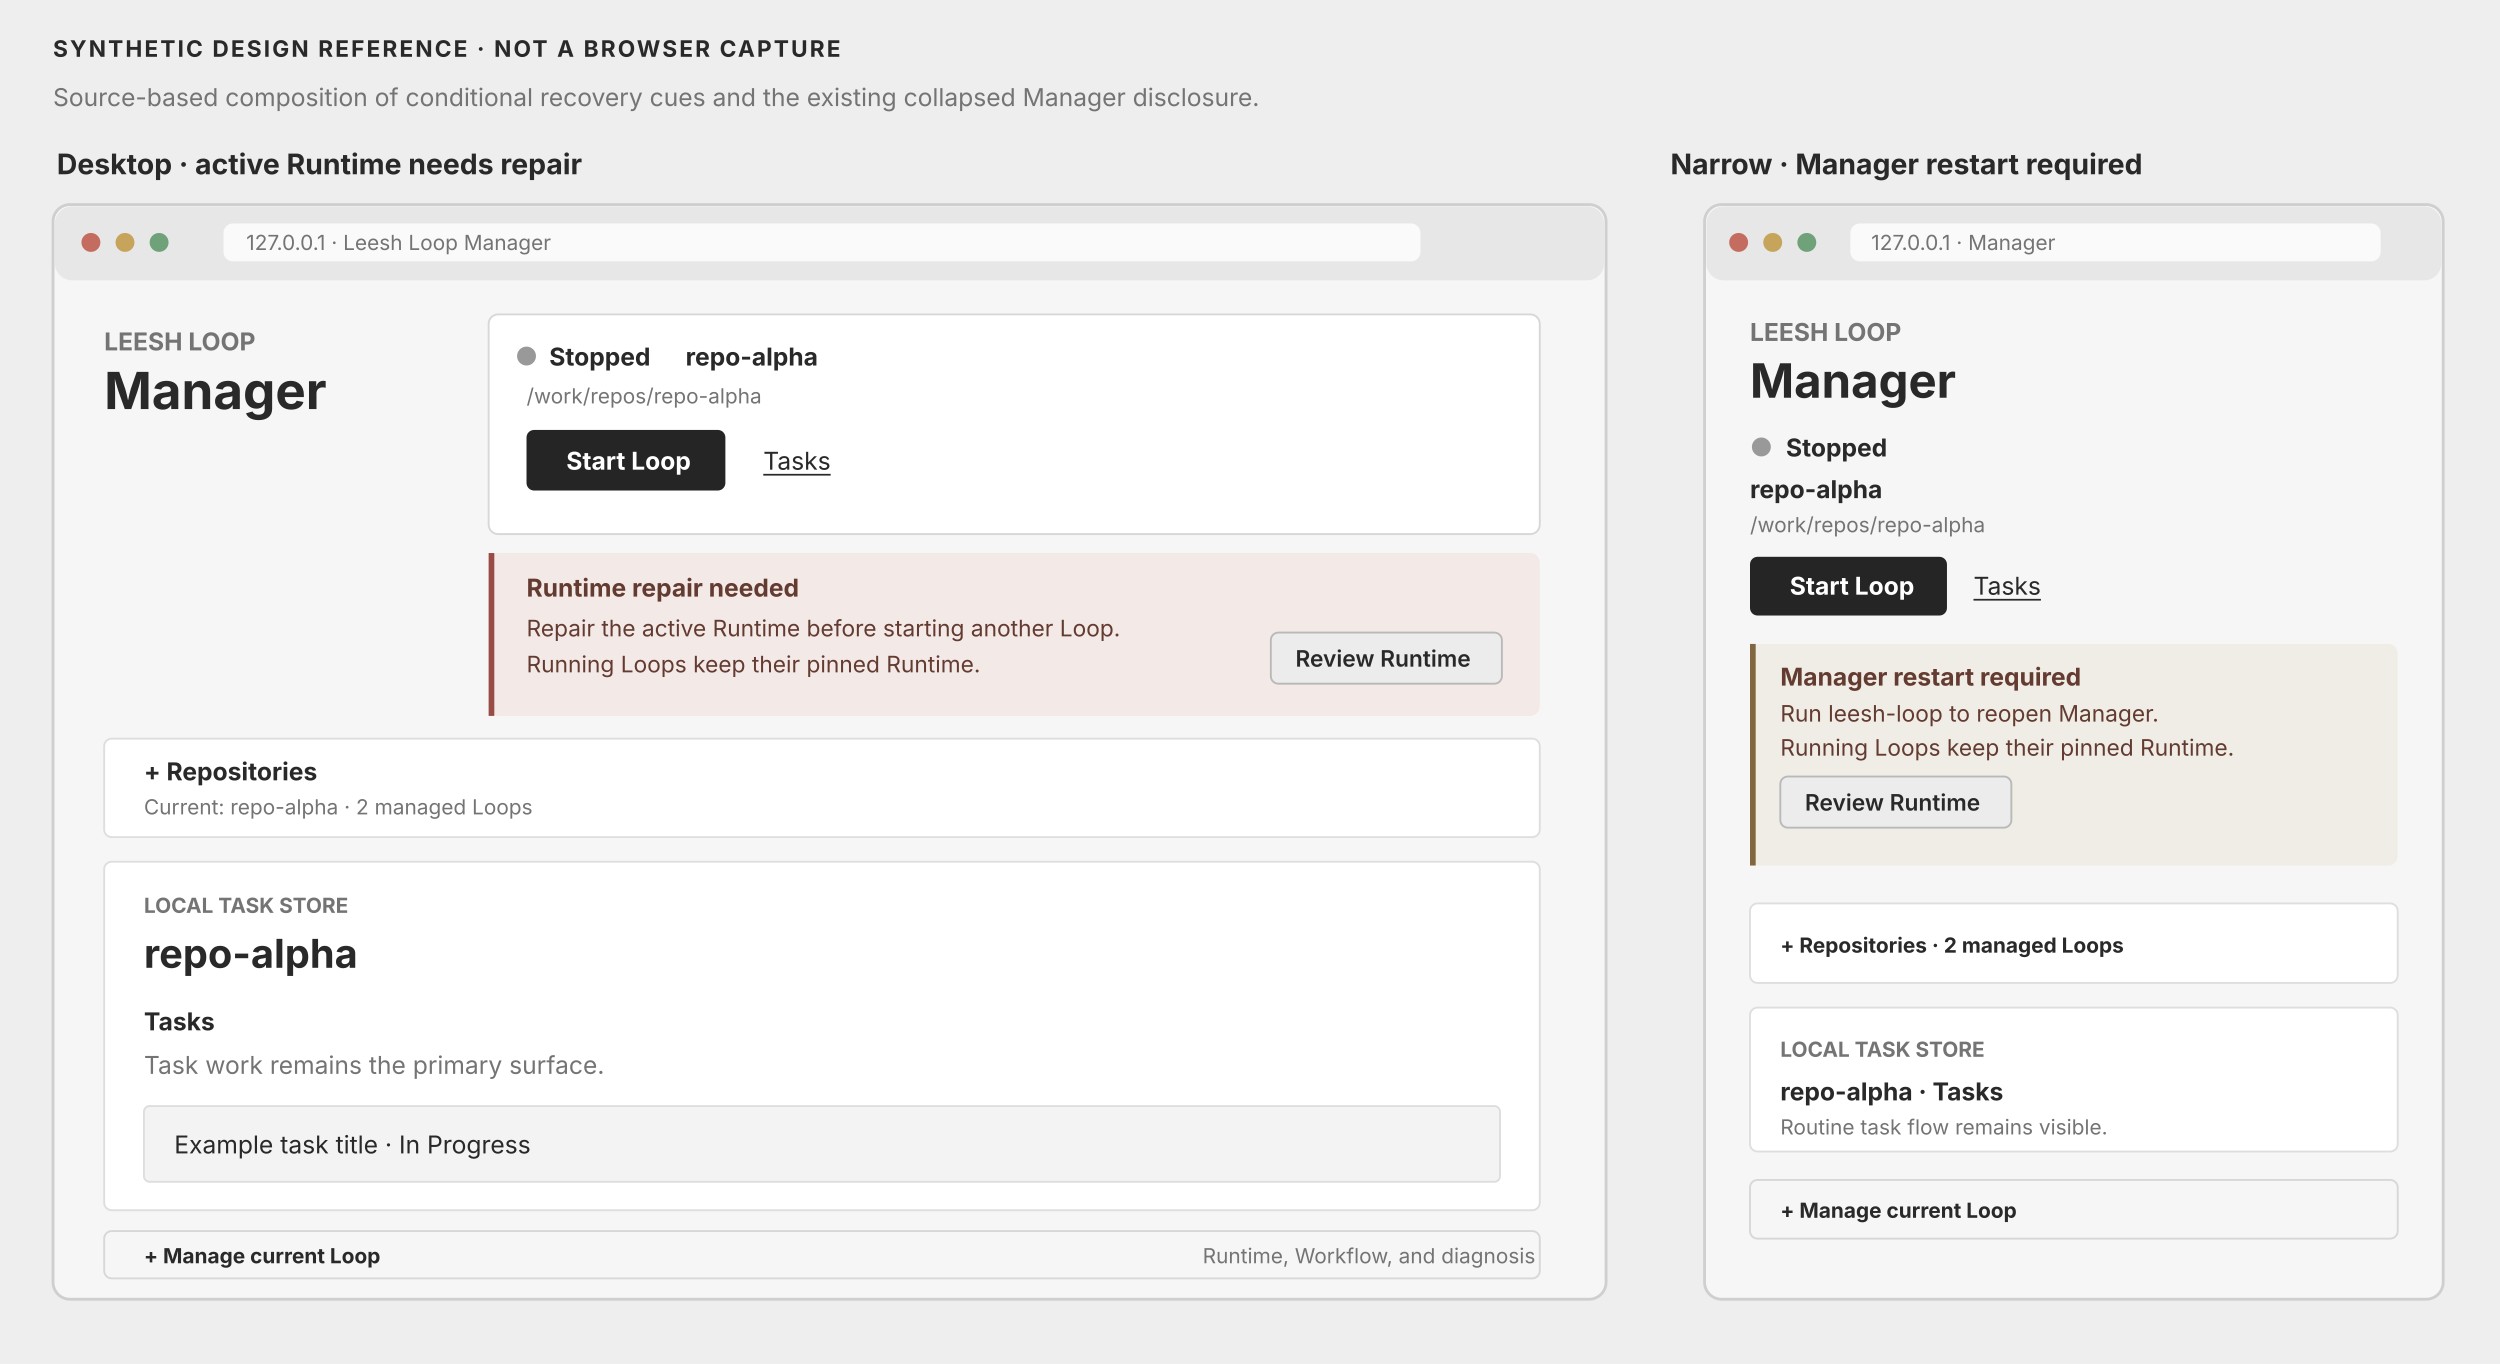
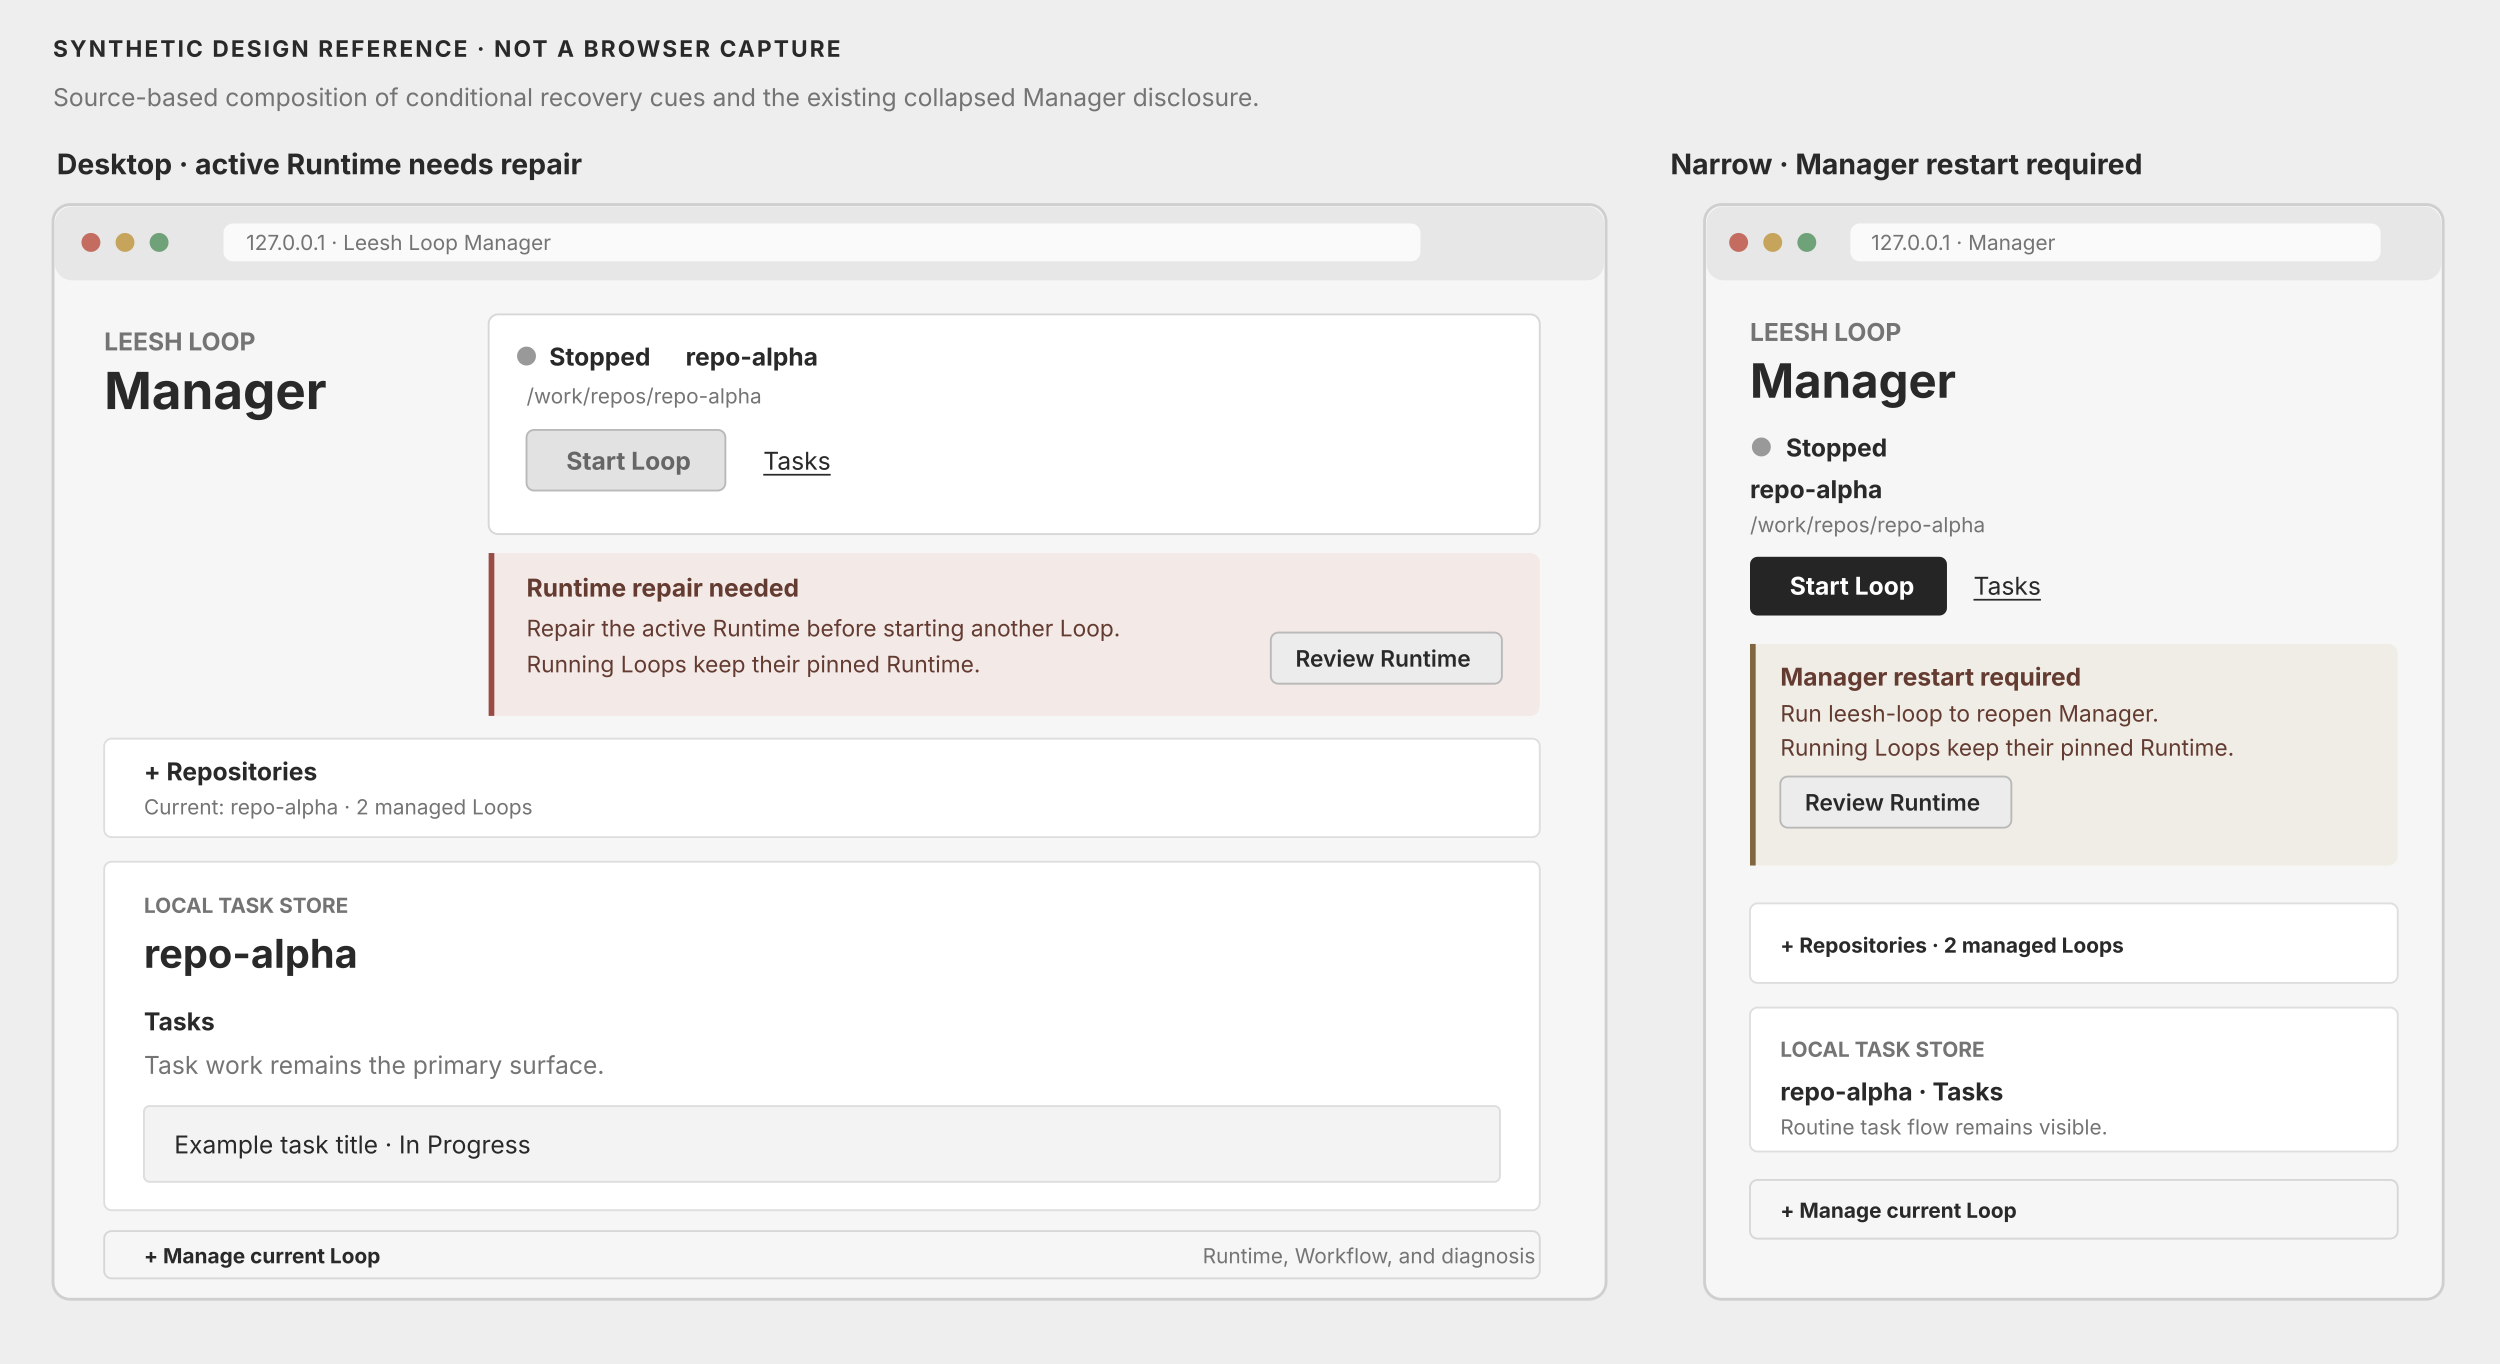
<svg xmlns="http://www.w3.org/2000/svg" viewBox="0 0 1320 720" role="img" aria-labelledby="title desc">
  <defs>
    <style>
      text { font-family: Inter, Arial, sans-serif; fill: #292929; }
      .frame { fill: #f6f6f6; stroke: #cfcfcf; stroke-width: 1.5; }
      .bar { fill: #fff; stroke: #d7d7d7; stroke-width: 1; }
      .muted { fill: #747474; }
      .small { font-size: 13px; }
      .tiny { font-size: 11px; }
      .button { fill: #252525; }
      .buttonText { fill: #fff; font-size: 13px; font-weight: 650; }
+       .buttonDisabled { fill: #e2e2e2; stroke: #b9b9b9; stroke-width: 1; }
+       .buttonDisabledText { fill: #666; font-size: 13px; font-weight: 650; }
      .secondary { fill: #ececec; stroke: #b9b9b9; stroke-width: 1; }
      .secondaryText { font-size: 12px; font-weight: 600; }
      .warning { fill: #f3e9e7; stroke: none; }
      .warningRestart { fill: #f0ede6; }
      .warningRailRepair { fill: #994c45; }
      .warningRailRestart { fill: #80673f; }
      .warningText { fill: #633b31; font-size: 12px; }
      .warningStatus { fill: #633b31; font-size: 13px; font-weight: 700; }
      .section { fill: #fff; stroke: #dedede; stroke-width: 1; }
      .caption { font-size: 15px; font-weight: 700; }
      .statusDot { fill: #999; }
    </style>
  </defs>
  <rect width="1320" height="720" fill="#eeeeee" />
  <text x="28" y="30" font-size="12" font-weight="700" letter-spacing="1.1" fill="#8a493a">SYNTHETIC DESIGN REFERENCE · NOT A BROWSER CAPTURE</text>
  <text x="28" y="56" class="small muted">Source-based composition of conditional recovery cues and the existing collapsed Manager disclosure.</text>
  <text x="30" y="92" class="caption">Desktop · active Runtime needs repair</text>
  <rect x="28" y="108" width="820" height="578" rx="9" class="frame" />
  <rect x="29" y="109" width="818" height="39" rx="9" fill="#e7e7e7" />
  <circle cx="48" cy="128" r="5" fill="#c46c60" />
  <circle cx="66" cy="128" r="5" fill="#c6a45c" />
  <circle cx="84" cy="128" r="5" fill="#70a27a" />
  <rect x="118" y="118" width="632" height="20" rx="5" fill="#fafafa" />
  <text x="130" y="132" class="tiny muted">127.0.0.1 · Leesh Loop Manager</text>
  <text x="55" y="185" class="small muted" font-weight="700">LEESH LOOP</text>
  <text x="55" y="216" font-size="27" font-weight="700">Manager</text>
  <rect x="258" y="166" width="555" height="116" rx="5" class="bar" />
  <circle cx="278" cy="188" r="5" class="statusDot" />
  <text x="290" y="193" class="small" font-weight="700">Stopped</text>
  <text x="362" y="193" class="small" font-weight="700">repo-alpha</text>
  <text x="278" y="213" class="tiny muted">/work/repos/repo-alpha</text>
-   <rect x="278" y="227" width="105" height="32" rx="4" class="button" />
-   <text x="299" y="248" class="buttonText">Start Loop</text>
+   <rect x="278" y="227" width="105" height="32" rx="4" class="buttonDisabled" />
+   <text x="299" y="248" class="buttonDisabledText">Start Loop</text>
  <text x="403" y="248" class="small" text-decoration="underline">Tasks</text>
  <rect x="258" y="292" width="555" height="86" rx="5" class="warning" />
  <rect x="258" y="292" width="3" height="86" class="warningRailRepair" />
  <text x="278" y="315" class="warningStatus">Runtime repair needed</text>
  <text x="278" y="336" class="warningText">Repair the active Runtime before starting another Loop.</text>
  <text x="278" y="355" class="warningText">Running Loops keep their pinned Runtime.</text>
  <rect x="671" y="334" width="122" height="27" rx="4" class="secondary" />
  <text x="684" y="352" class="secondaryText">Review Runtime</text>
  <rect x="55" y="390" width="758" height="52" rx="4" class="section" />
  <text x="76" y="412" class="small" font-weight="700">+ Repositories</text>
  <text x="76" y="430" class="tiny muted">Current: repo-alpha · 2 managed Loops</text>
  <rect x="55" y="455" width="758" height="184" rx="4" class="section" />
  <text x="76" y="482" class="tiny muted" font-weight="700">LOCAL TASK STORE</text>
  <text x="76" y="511" font-size="21" font-weight="700">repo-alpha</text>
  <text x="76" y="544" class="small" font-weight="700">Tasks</text>
  <text x="76" y="567" class="small muted">Task work remains the primary surface.</text>
  <rect x="76" y="584" width="716" height="40" rx="3" fill="#f3f3f3" stroke="#ddd" />
  <text x="92" y="609" class="small">Example task title · In Progress</text>
  <rect x="55" y="650" width="758" height="25" rx="4" fill="#f6f6f6" stroke="#d7d7d7" />
  <text x="76" y="667" class="tiny" font-weight="700">+ Manage current Loop</text>
  <text x="635" y="667" class="tiny muted">Runtime, Workflow, and diagnosis</text>
  <text x="882" y="92" class="caption">Narrow · Manager restart required</text>
  <rect x="900" y="108" width="390" height="578" rx="9" class="frame" />
  <rect x="901" y="109" width="388" height="39" rx="9" fill="#e7e7e7" />
  <circle cx="918" cy="128" r="5" fill="#c46c60" />
  <circle cx="936" cy="128" r="5" fill="#c6a45c" />
  <circle cx="954" cy="128" r="5" fill="#70a27a" />
  <rect x="977" y="118" width="280" height="20" rx="5" fill="#fafafa" />
  <text x="988" y="132" class="tiny muted">127.0.0.1 · Manager</text>
  <text x="924" y="180" class="small muted" font-weight="700">LEESH LOOP</text>
  <text x="924" y="210" font-size="25" font-weight="700">Manager</text>
  <circle cx="930" cy="236" r="5" class="statusDot" />
  <text x="943" y="241" class="small" font-weight="700">Stopped</text>
  <text x="924" y="263" class="small" font-weight="700">repo-alpha</text>
  <text x="924" y="281" class="tiny muted">/work/repos/repo-alpha</text>
  <rect x="924" y="294" width="104" height="31" rx="4" class="button" />
  <text x="945" y="314" class="buttonText">Start Loop</text>
  <text x="1042" y="314" class="small" text-decoration="underline">Tasks</text>
  <rect x="924" y="340" width="342" height="117" rx="5" class="warning warningRestart" />
  <rect x="924" y="340" width="3" height="117" class="warningRailRestart" />
  <text x="940" y="362" class="warningStatus">Manager restart required</text>
  <text x="940" y="381" class="warningText">Run leesh-loop to reopen Manager.</text>
  <text x="940" y="399" class="warningText">Running Loops keep their pinned Runtime.</text>
  <rect x="940" y="410" width="122" height="27" rx="4" class="secondary" />
  <text x="953" y="428" class="secondaryText">Review Runtime</text>
  <rect x="924" y="477" width="342" height="42" rx="4" class="section" />
  <text x="940" y="503" class="tiny" font-weight="700">+ Repositories · 2 managed Loops</text>
  <rect x="924" y="532" width="342" height="76" rx="4" class="section" />
  <text x="940" y="558" class="tiny muted" font-weight="700">LOCAL TASK STORE</text>
  <text x="940" y="581" class="small" font-weight="700">repo-alpha · Tasks</text>
  <text x="940" y="599" class="tiny muted">Routine task flow remains visible.</text>
  <rect x="924" y="623" width="342" height="31" rx="4" fill="#f6f6f6" stroke="#d7d7d7" />
  <text x="940" y="643" class="tiny" font-weight="700">+ Manage current Loop</text>
</svg>
